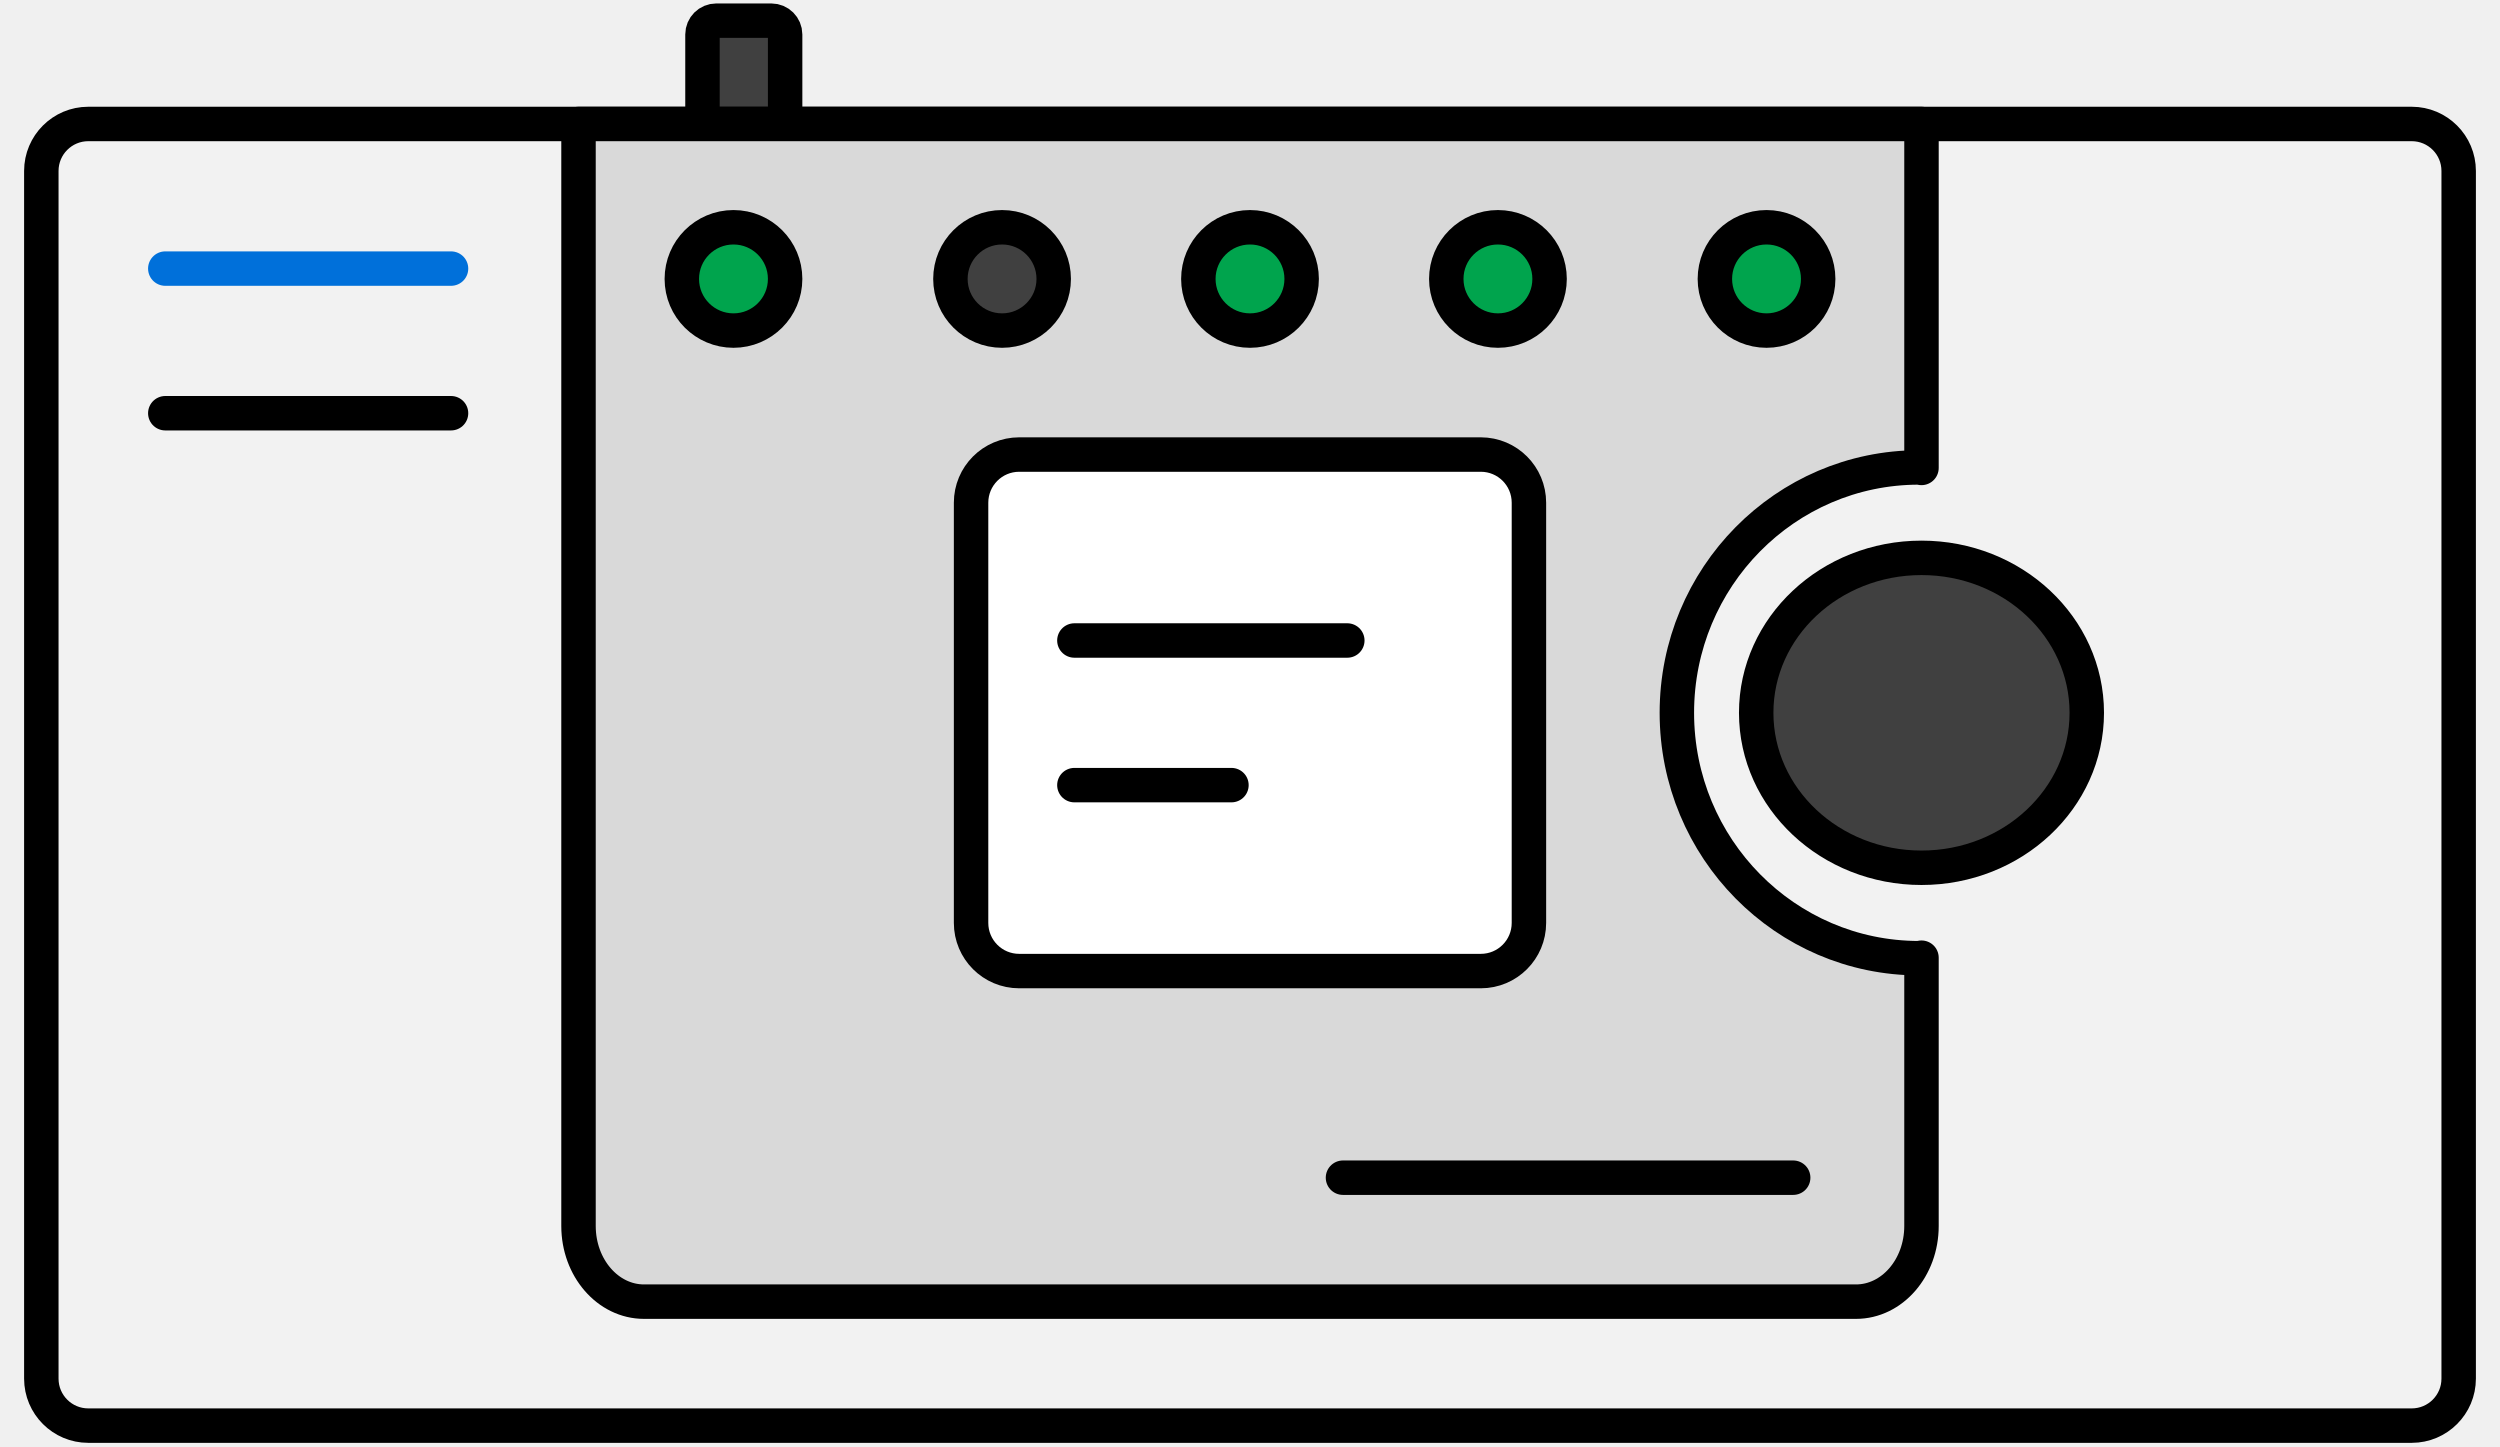
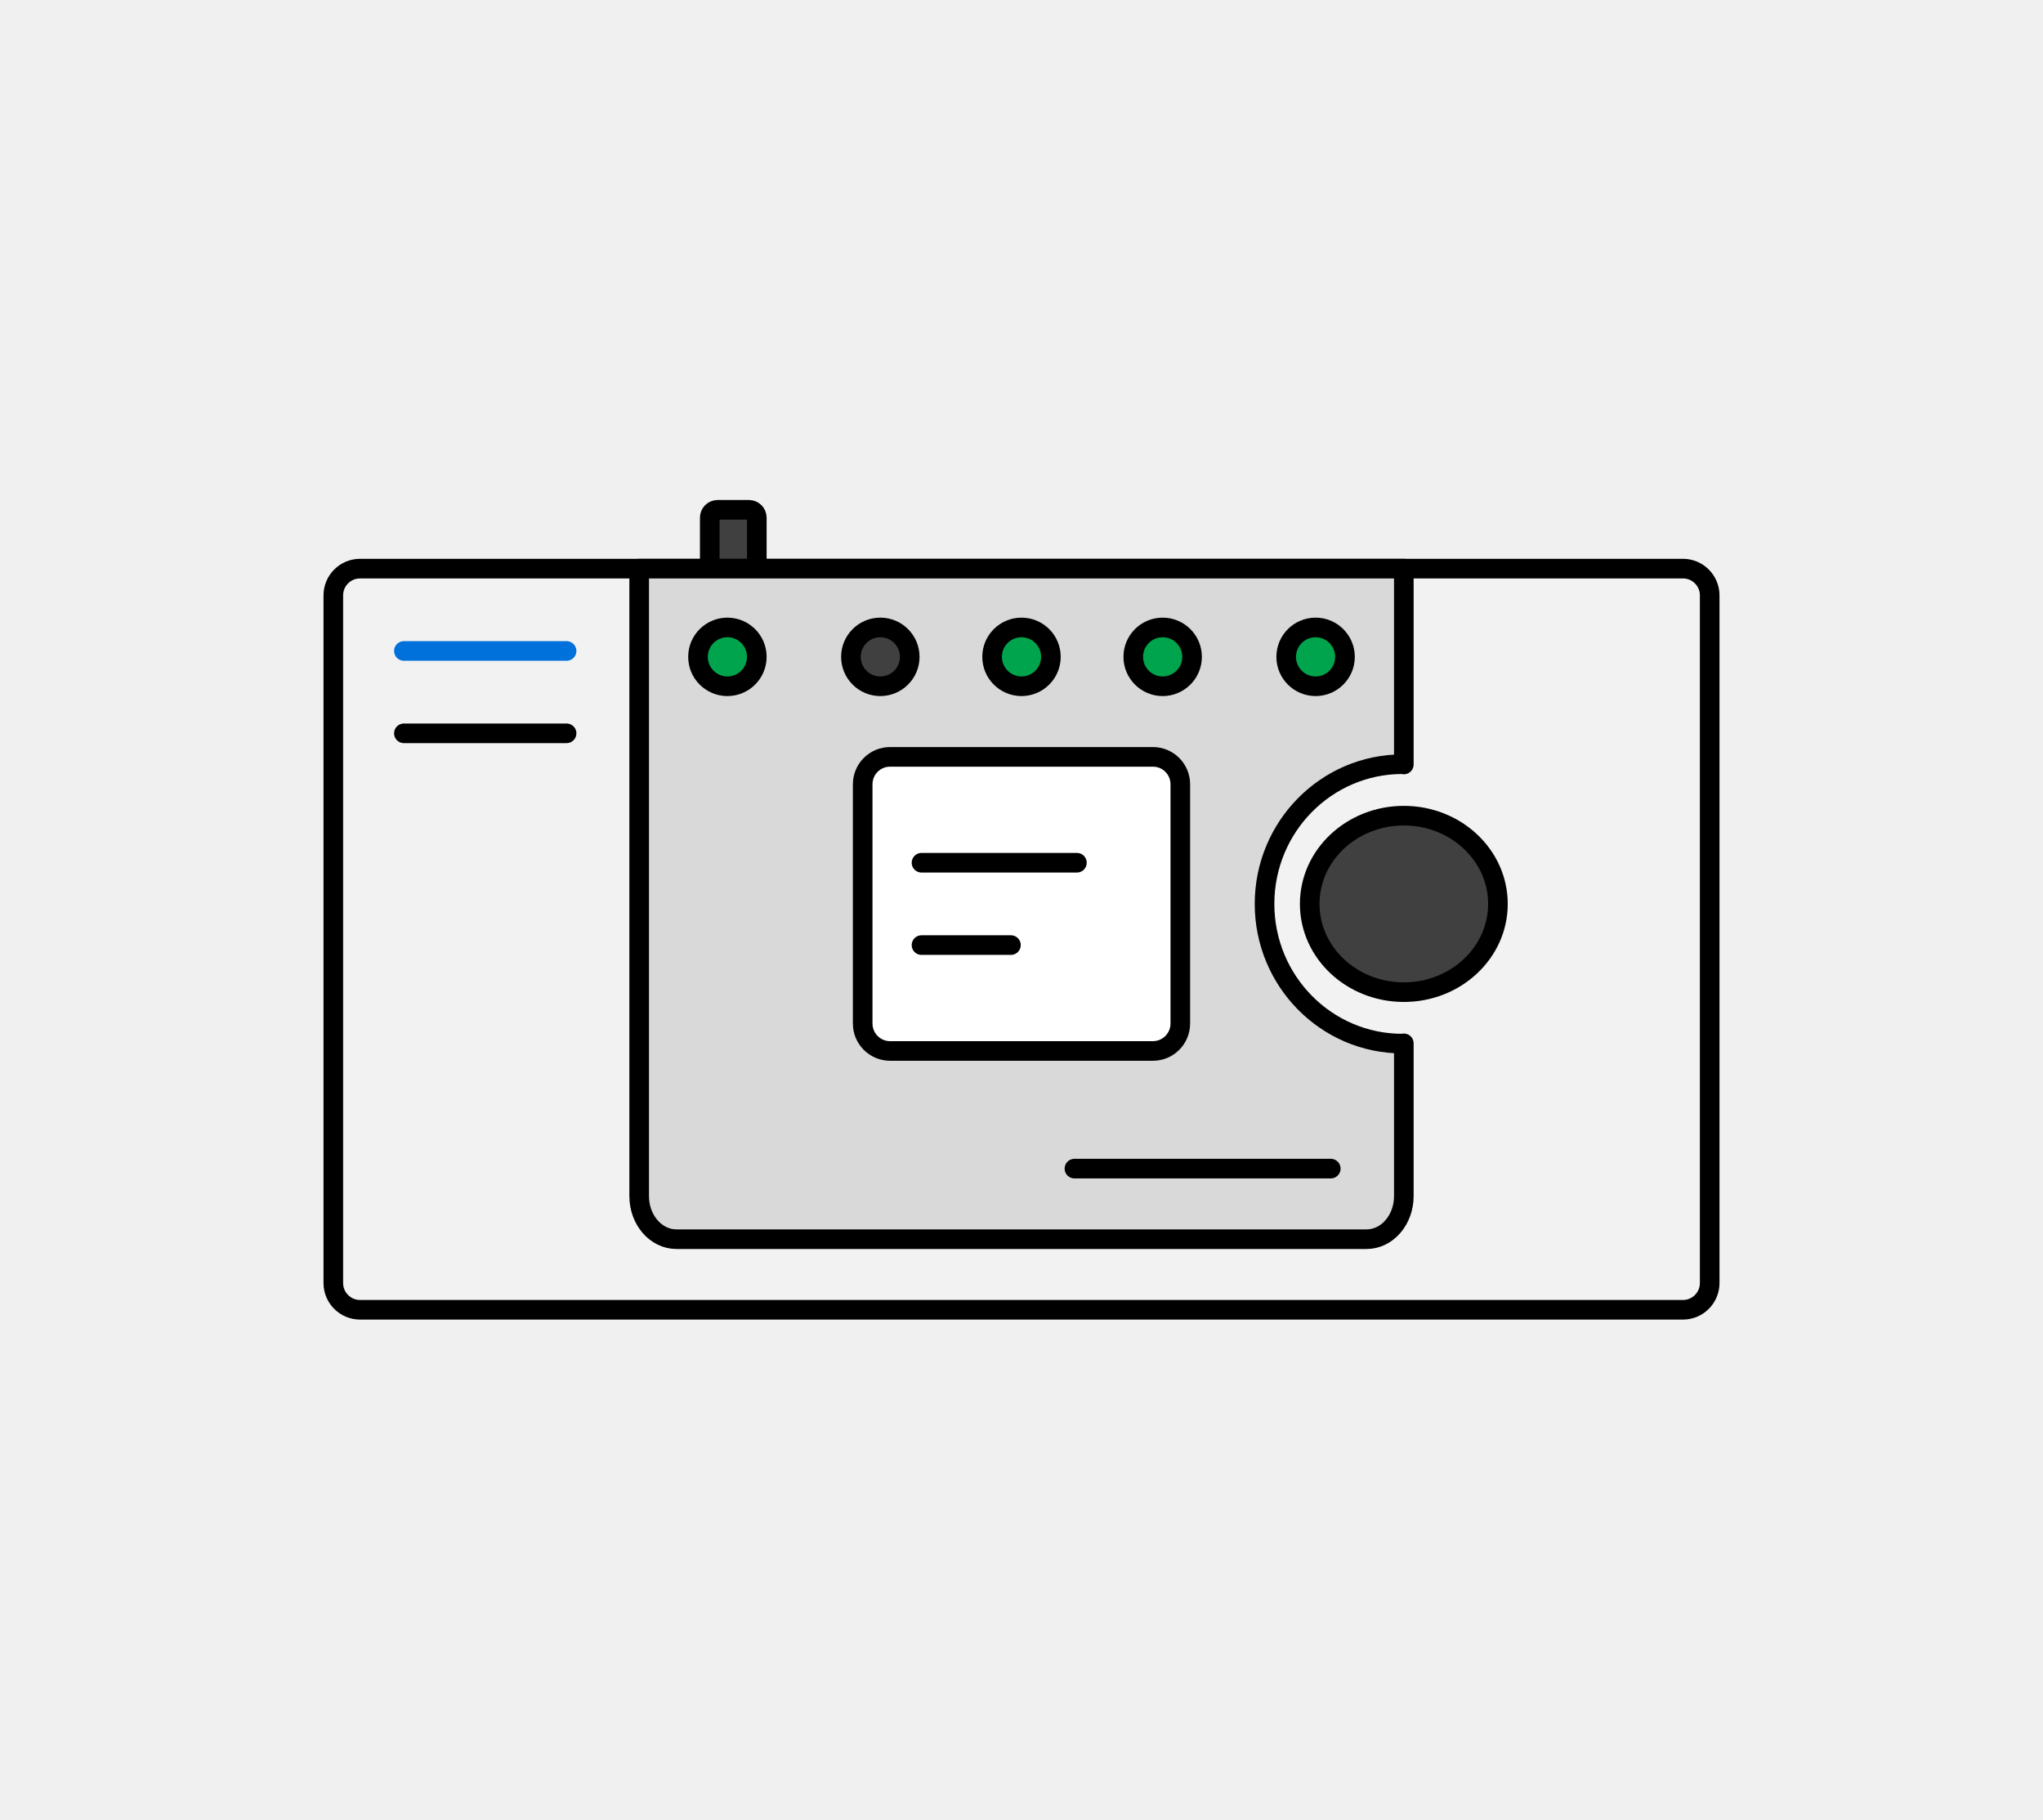
- <svg xmlns="http://www.w3.org/2000/svg" width="121" height="70" overflow="hidden">
-   <g transform="translate(-1011 -235)">
-     <path d="M1045 236.667C1045 236.298 1045.3 236 1045.67 236L1048.33 236C1048.7 236 1049 236.298 1049 236.667L1049 243.333C1049 243.702 1048.7 244 1048.33 244L1045.67 244C1045.3 244 1045 243.702 1045 243.333Z" stroke="#000000" stroke-width="1.667" stroke-linecap="round" stroke-linejoin="round" stroke-miterlimit="10" fill="#404040" fill-rule="evenodd" />
-     <path d="M1013 243.273C1013 242.018 1014.02 241 1015.27 241L1127.73 241C1128.98 241 1130 242.018 1130 243.273L1130 301.727C1130 302.982 1128.98 304 1127.73 304L1015.27 304C1014.02 304 1013 302.982 1013 301.727Z" stroke="#000000" stroke-width="1.667" stroke-linecap="round" stroke-linejoin="round" stroke-miterlimit="10" fill="#F2F2F2" fill-rule="evenodd" />
-     <path d="M1039 241 1104 241 1104 257.648 1103.88 257.624C1097.41 257.624 1092.16 262.941 1092.16 269.5 1092.16 276.059 1097.41 281.376 1103.88 281.376L1104 281.352 1104 294.339C1104 296.361 1102.58 298 1100.83 298L1042.17 298C1040.42 298 1039 296.361 1039 294.339Z" stroke="#000000" stroke-width="1.667" stroke-linecap="round" stroke-linejoin="round" stroke-miterlimit="10" fill="#D9D9D9" fill-rule="evenodd" />
-     <path d="M1096 269.5C1096 265.358 1099.58 262 1104 262 1108.42 262 1112 265.358 1112 269.5 1112 273.642 1108.42 277 1104 277 1099.58 277 1096 273.642 1096 269.5Z" stroke="#000000" stroke-width="1.667" stroke-linecap="round" stroke-linejoin="round" stroke-miterlimit="10" fill="#404040" fill-rule="evenodd" />
-     <path d="M1058 259.332C1058 258.044 1059.04 257 1060.33 257L1082.67 257C1083.96 257 1085 258.044 1085 259.332L1085 279.668C1085 280.956 1083.96 282 1082.67 282L1060.33 282C1059.04 282 1058 280.956 1058 279.668Z" stroke="#000000" stroke-width="1.667" stroke-linecap="round" stroke-linejoin="round" stroke-miterlimit="10" fill="#FFFFFF" fill-rule="evenodd" />
-     <path d="M1063 266 1076.21 266" stroke="#000000" stroke-width="1.667" stroke-linecap="round" stroke-linejoin="round" stroke-miterlimit="10" fill="none" fill-rule="evenodd" />
-     <path d="M0 0 7.602 0" stroke="#000000" stroke-width="1.667" stroke-linecap="round" stroke-linejoin="round" stroke-miterlimit="10" fill="none" fill-rule="evenodd" transform="matrix(1 0 0 -1 1063 273)" />
-     <path d="M1076 292 1097.79 292" stroke="#000000" stroke-width="1.667" stroke-linecap="round" stroke-linejoin="round" stroke-miterlimit="10" fill="none" fill-rule="evenodd" />
-     <path d="M1044 248.5C1044 247.119 1045.12 246 1046.5 246 1047.88 246 1049 247.119 1049 248.5 1049 249.881 1047.88 251 1046.5 251 1045.12 251 1044 249.881 1044 248.5Z" stroke="#000000" stroke-width="1.667" stroke-linecap="round" stroke-linejoin="round" stroke-miterlimit="10" fill="#00A44D" fill-rule="evenodd" />
-     <path d="M1057 248.5C1057 247.119 1058.12 246 1059.5 246 1060.88 246 1062 247.119 1062 248.5 1062 249.881 1060.88 251 1059.5 251 1058.12 251 1057 249.881 1057 248.5Z" stroke="#000000" stroke-width="1.667" stroke-linecap="round" stroke-linejoin="round" stroke-miterlimit="10" fill="#404040" fill-rule="evenodd" />
-     <path d="M1069 248.5C1069 247.119 1070.12 246 1071.5 246 1072.88 246 1074 247.119 1074 248.5 1074 249.881 1072.88 251 1071.5 251 1070.12 251 1069 249.881 1069 248.5Z" stroke="#000000" stroke-width="1.667" stroke-linecap="round" stroke-linejoin="round" stroke-miterlimit="10" fill="#00A44D" fill-rule="evenodd" />
-     <path d="M1081 248.5C1081 247.119 1082.12 246 1083.5 246 1084.88 246 1086 247.119 1086 248.5 1086 249.881 1084.88 251 1083.5 251 1082.12 251 1081 249.881 1081 248.5Z" stroke="#000000" stroke-width="1.667" stroke-linecap="round" stroke-linejoin="round" stroke-miterlimit="10" fill="#00A44D" fill-rule="evenodd" />
-     <path d="M1094 248.5C1094 247.119 1095.12 246 1096.5 246 1097.88 246 1099 247.119 1099 248.5 1099 249.881 1097.88 251 1096.5 251 1095.12 251 1094 249.881 1094 248.5Z" stroke="#000000" stroke-width="1.667" stroke-linecap="round" stroke-linejoin="round" stroke-miterlimit="10" fill="#00A44D" fill-rule="evenodd" />
-     <path d="M1019 255 1032.83 255" stroke="#000000" stroke-width="1.667" stroke-linecap="round" stroke-linejoin="round" stroke-miterlimit="10" fill="none" fill-rule="evenodd" />
-     <path d="M1019 248 1032.83 248" stroke="#0070DA" stroke-width="1.667" stroke-linecap="round" stroke-linejoin="round" stroke-miterlimit="10" fill="none" fill-rule="evenodd" />
+ <svg xmlns="http://www.w3.org/2000/svg" width="130.25px" height="116px" overflow="hidden" viewBox="-19.75 -31.75 130.25 116">
+   <rect id="bounding-box" x="-19.75" y="-31.75" width="130.25" height="116" fill="none" pointer-events="all" />
+   <g id="svg_scaling_group" transform="scale(0.7499985)">
+     <g transform="translate(-1011 -235)">
+       <path d="M1045 236.667C1045 236.298 1045.3 236 1045.67 236L1048.33 236C1048.7 236 1049 236.298 1049 236.667L1049 243.333C1049 243.702 1048.7 244 1048.33 244L1045.67 244C1045.3 244 1045 243.702 1045 243.333Z" stroke="#000000" stroke-width="1.667" stroke-linecap="round" stroke-linejoin="round" stroke-miterlimit="10" fill="#404040" fill-rule="evenodd" />
+       <path d="M1013 243.273C1013 242.018 1014.02 241 1015.27 241L1127.73 241C1128.98 241 1130 242.018 1130 243.273L1130 301.727C1130 302.982 1128.98 304 1127.73 304L1015.27 304C1014.02 304 1013 302.982 1013 301.727Z" stroke="#000000" stroke-width="1.667" stroke-linecap="round" stroke-linejoin="round" stroke-miterlimit="10" fill="#F2F2F2" fill-rule="evenodd" />
+       <path d="M1039 241 1104 241 1104 257.648 1103.88 257.624C1097.41 257.624 1092.16 262.941 1092.16 269.5 1092.16 276.059 1097.41 281.376 1103.88 281.376L1104 281.352 1104 294.339C1104 296.361 1102.58 298 1100.83 298L1042.17 298C1040.42 298 1039 296.361 1039 294.339Z" stroke="#000000" stroke-width="1.667" stroke-linecap="round" stroke-linejoin="round" stroke-miterlimit="10" fill="#D9D9D9" fill-rule="evenodd" />
+       <path d="M1096 269.5C1096 265.358 1099.58 262 1104 262 1108.42 262 1112 265.358 1112 269.5 1112 273.642 1108.42 277 1104 277 1099.58 277 1096 273.642 1096 269.5Z" stroke="#000000" stroke-width="1.667" stroke-linecap="round" stroke-linejoin="round" stroke-miterlimit="10" fill="#404040" fill-rule="evenodd" />
+       <path d="M1058 259.332C1058 258.044 1059.04 257 1060.33 257L1082.67 257C1083.96 257 1085 258.044 1085 259.332L1085 279.668C1085 280.956 1083.96 282 1082.67 282L1060.33 282C1059.04 282 1058 280.956 1058 279.668Z" stroke="#000000" stroke-width="1.667" stroke-linecap="round" stroke-linejoin="round" stroke-miterlimit="10" fill="#FFFFFF" fill-rule="evenodd" />
+       <path d="M1063 266 1076.21 266" stroke="#000000" stroke-width="1.667" stroke-linecap="round" stroke-linejoin="round" stroke-miterlimit="10" fill="none" fill-rule="evenodd" />
+       <path d="M0 0 7.602 0" stroke="#000000" stroke-width="1.667" stroke-linecap="round" stroke-linejoin="round" stroke-miterlimit="10" fill="none" fill-rule="evenodd" transform="matrix(1 0 0 -1 1063 273)" />
+       <path d="M1076 292 1097.79 292" stroke="#000000" stroke-width="1.667" stroke-linecap="round" stroke-linejoin="round" stroke-miterlimit="10" fill="none" fill-rule="evenodd" />
+       <path d="M1044 248.5C1044 247.119 1045.12 246 1046.5 246 1047.88 246 1049 247.119 1049 248.5 1049 249.881 1047.88 251 1046.5 251 1045.12 251 1044 249.881 1044 248.5Z" stroke="#000000" stroke-width="1.667" stroke-linecap="round" stroke-linejoin="round" stroke-miterlimit="10" fill="#00A44D" fill-rule="evenodd" />
+       <path d="M1057 248.5C1057 247.119 1058.12 246 1059.5 246 1060.88 246 1062 247.119 1062 248.5 1062 249.881 1060.88 251 1059.5 251 1058.12 251 1057 249.881 1057 248.5Z" stroke="#000000" stroke-width="1.667" stroke-linecap="round" stroke-linejoin="round" stroke-miterlimit="10" fill="#404040" fill-rule="evenodd" />
+       <path d="M1069 248.5C1069 247.119 1070.12 246 1071.5 246 1072.88 246 1074 247.119 1074 248.5 1074 249.881 1072.88 251 1071.5 251 1070.12 251 1069 249.881 1069 248.5Z" stroke="#000000" stroke-width="1.667" stroke-linecap="round" stroke-linejoin="round" stroke-miterlimit="10" fill="#00A44D" fill-rule="evenodd" />
+       <path d="M1081 248.5C1081 247.119 1082.12 246 1083.5 246 1084.88 246 1086 247.119 1086 248.5 1086 249.881 1084.88 251 1083.5 251 1082.12 251 1081 249.881 1081 248.5Z" stroke="#000000" stroke-width="1.667" stroke-linecap="round" stroke-linejoin="round" stroke-miterlimit="10" fill="#00A44D" fill-rule="evenodd" />
+       <path d="M1094 248.5C1094 247.119 1095.12 246 1096.5 246 1097.88 246 1099 247.119 1099 248.5 1099 249.881 1097.88 251 1096.5 251 1095.12 251 1094 249.881 1094 248.5Z" stroke="#000000" stroke-width="1.667" stroke-linecap="round" stroke-linejoin="round" stroke-miterlimit="10" fill="#00A44D" fill-rule="evenodd" />
+       <path d="M1019 255 1032.83 255" stroke="#000000" stroke-width="1.667" stroke-linecap="round" stroke-linejoin="round" stroke-miterlimit="10" fill="none" fill-rule="evenodd" />
+       <path d="M1019 248 1032.83 248" stroke="#0070DA" stroke-width="1.667" stroke-linecap="round" stroke-linejoin="round" stroke-miterlimit="10" fill="none" fill-rule="evenodd" />
+     </g>
  </g>
</svg>
